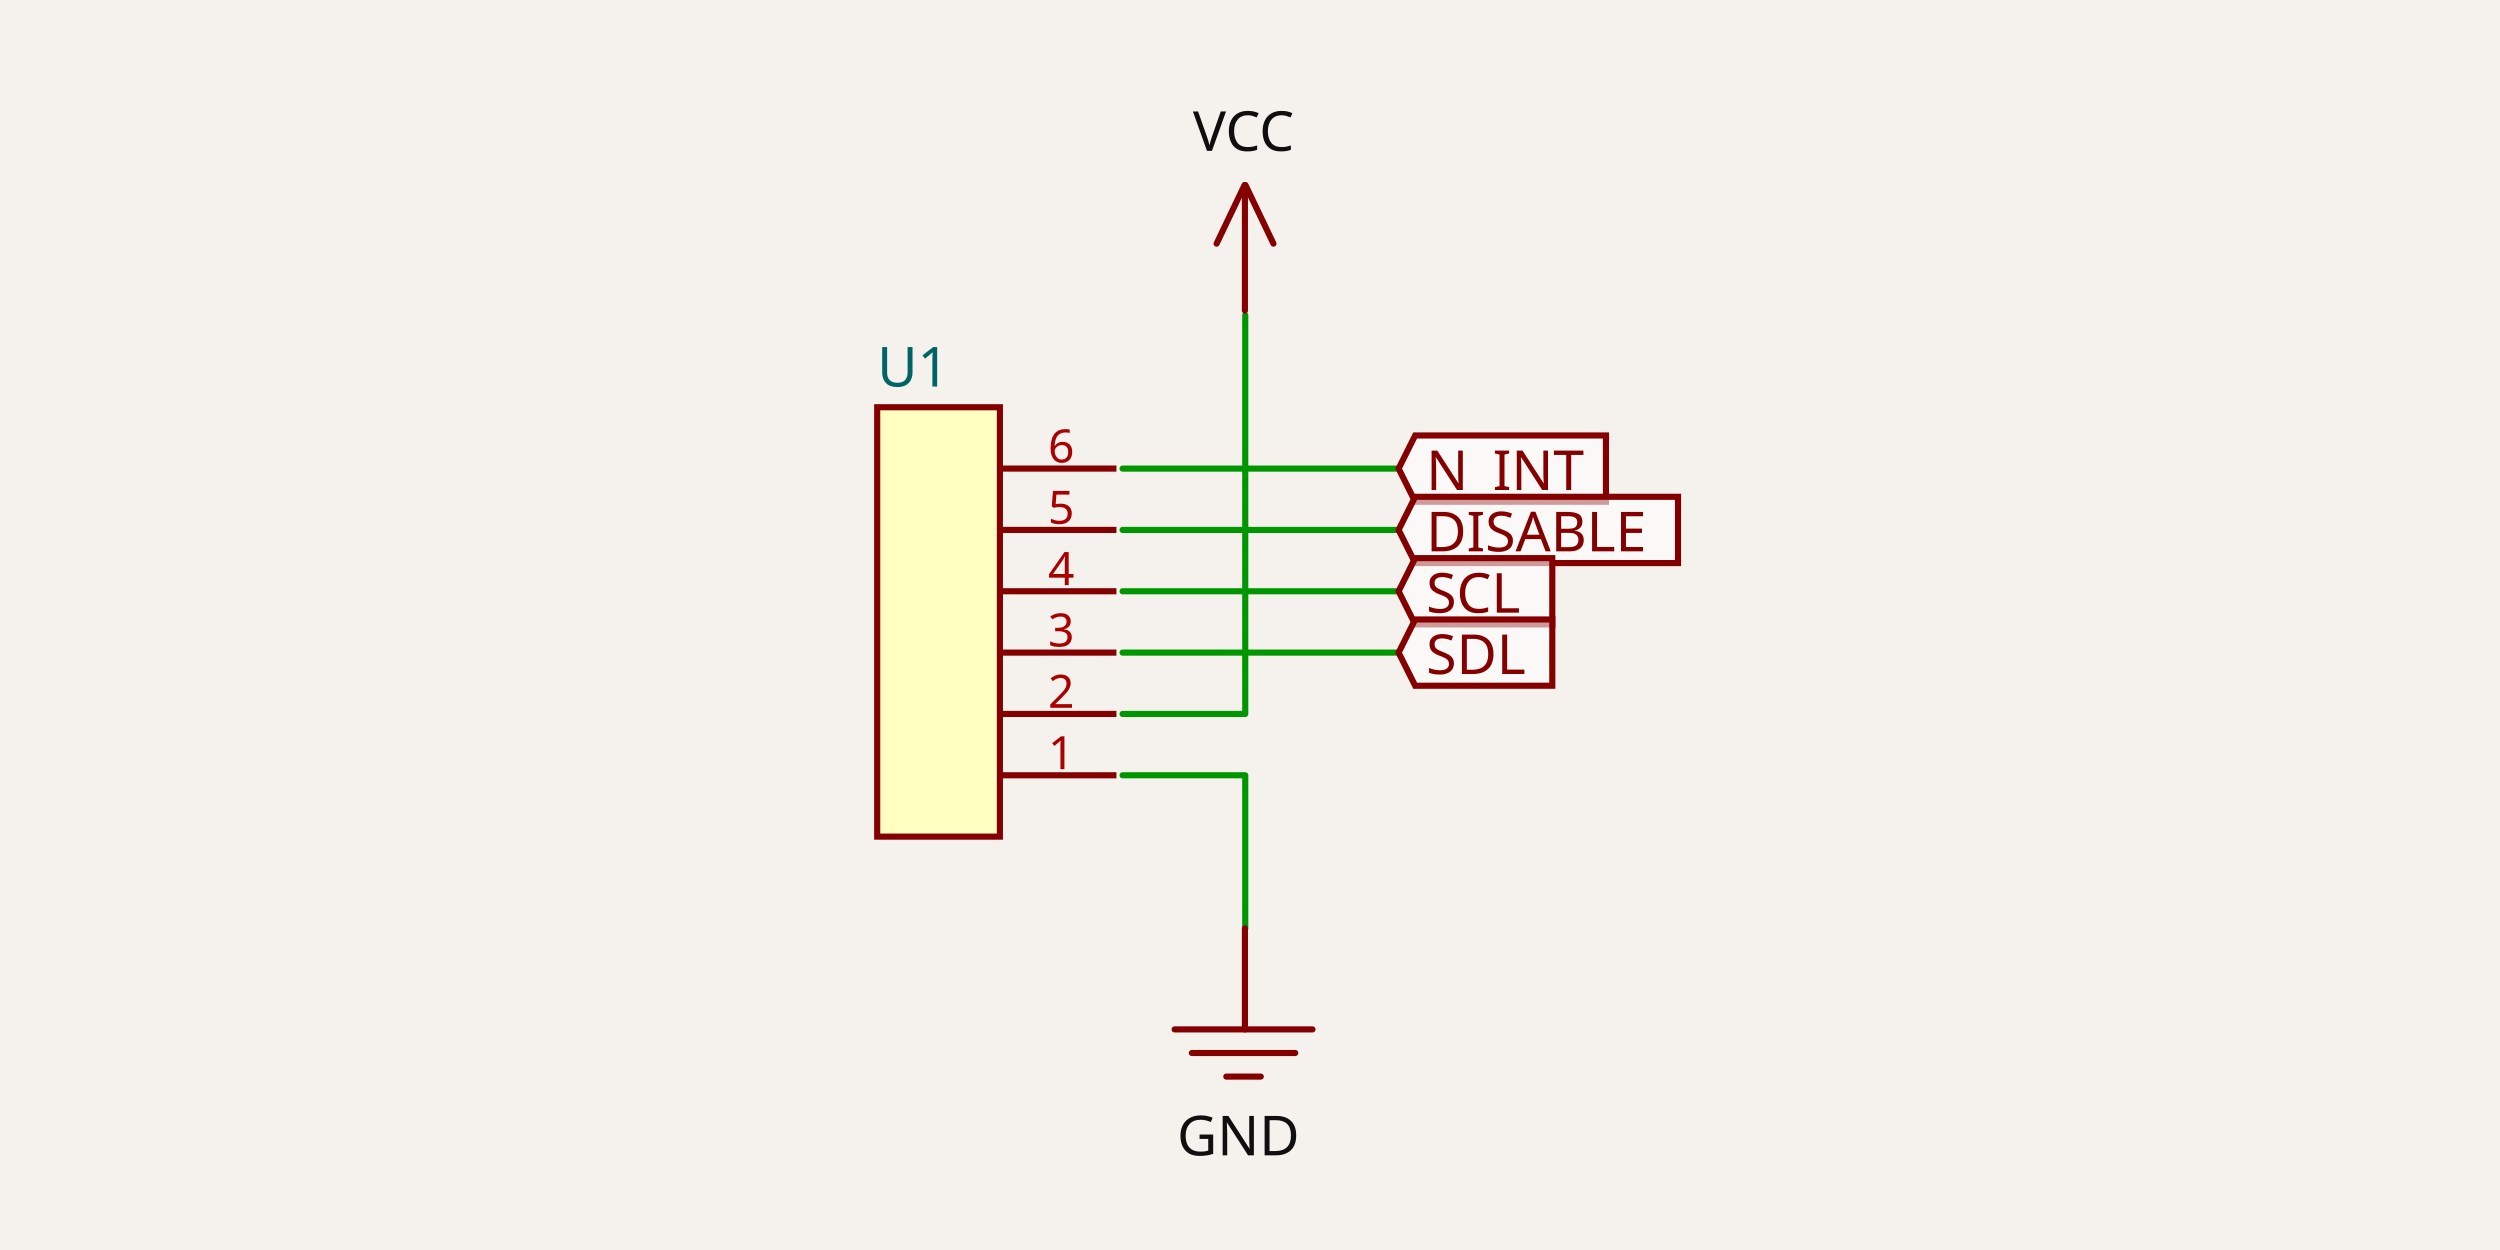
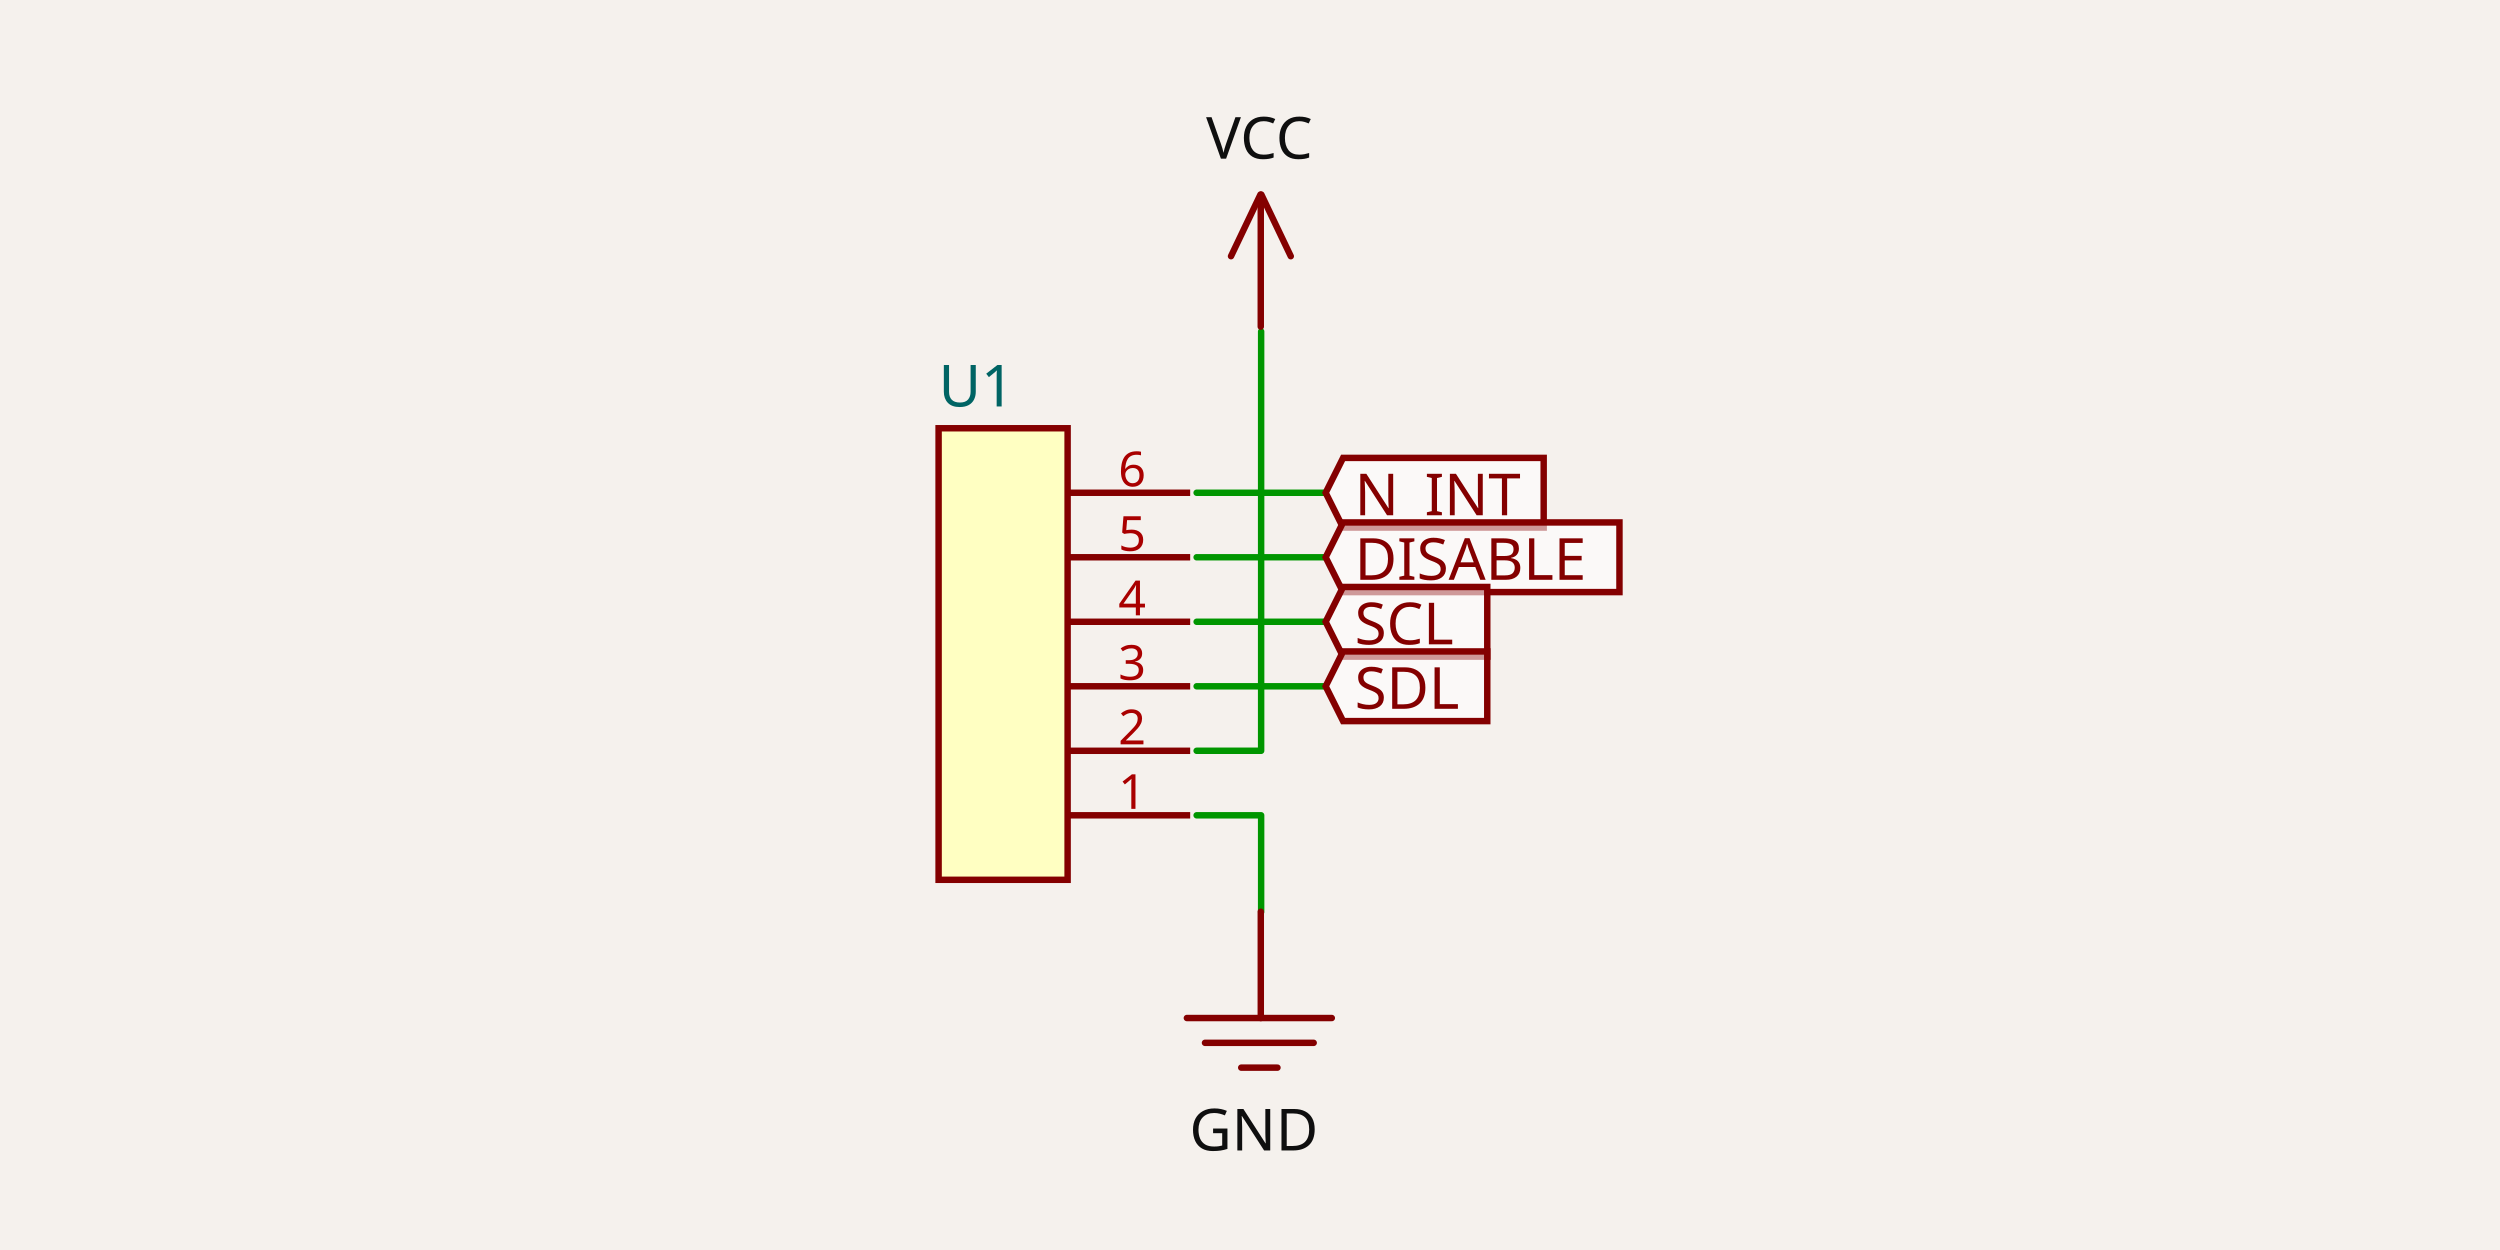
- <svg xmlns="http://www.w3.org/2000/svg" width="1200" height="600" style="background-color: rgb(245, 241, 237)" data-real-to-screen-transform="matrix(147.2224039783,0,0,-147.2224039783,450.5005561735,298.5277759602)" data-software-used-string="@tscircuit/core@0.0.555">
+ <svg xmlns="http://www.w3.org/2000/svg" width="1200" height="600" style="background-color: rgb(245, 241, 237)" data-real-to-screen-transform="matrix(154.8200646804,0,0,-154.8200646804,481.490401156,313.9338058212)" data-software-used-string="@tscircuit/core@0.0.555">
  <style>
              .boundary { fill: rgb(245, 241, 237); }
              .schematic-boundary { fill: none; stroke: #fff; }
              .component { fill: none; stroke: rgb(132, 0, 0); }
              .chip { fill: rgb(255, 255, 194); stroke: rgb(132, 0, 0); }
              .component-pin { fill: none; stroke: rgb(132, 0, 0); }
              .trace:hover {
                filter: invert(1);
              }
              .trace:hover .trace-crossing-outline {
                opacity: 0;
              }
              .trace:hover .trace-junction {
                filter: invert(1);
              }
              .text { font-family: sans-serif; fill: rgb(0, 150, 0); }
              .pin-number { fill: rgb(169, 0, 0); }
              .port-label { fill: rgb(0, 100, 100); }
              .component-name { fill: rgb(0, 100, 100); }
            </style>
  <rect class="boundary" x="0" y="0" width="1200" height="600" />
  <g data-circuit-json-type="schematic_component" data-schematic-component-id="schematic_component_0">
-     <rect class="component chip" x="421.056" y="195.472" width="58.889" height="206.111" stroke-width="2.944px" fill="rgb(255, 255, 194)" stroke="rgb(132, 0, 0)" />
-     <rect class="component-overlay" x="421.056" y="195.472" width="58.889" height="206.111" fill="transparent" />
-     <text x="421.056" y="420.722" fill="#006464" text-anchor="start" dominant-baseline="middle" font-family="sans-serif" font-size="26.5px" transform="rotate(0, 421.0561, 420.7224)" />
-     <text x="421.056" y="176.333" fill="#006464" text-anchor="start" dominant-baseline="middle" font-family="sans-serif" font-size="26.5px" transform="rotate(0, 421.0561, 176.3332)">U1</text>
-     <line class="component-pin" x1="535.89" y1="372.139" x2="479.945" y2="372.139" stroke-width="2.944px" />
-     <text class="pin-number" x="509.39" y="369.195" style="font-family: sans-serif;" fill="rgb(169, 0, 0)" text-anchor="middle" dominant-baseline="auto" font-size="22.083px" transform="">1</text>
-     <line class="component-pin" x1="535.89" y1="342.694" x2="479.945" y2="342.694" stroke-width="2.944px" />
-     <text class="pin-number" x="509.39" y="339.75" style="font-family: sans-serif;" fill="rgb(169, 0, 0)" text-anchor="middle" dominant-baseline="auto" font-size="22.083px" transform="">2</text>
-     <line class="component-pin" x1="535.89" y1="313.25" x2="479.945" y2="313.25" stroke-width="2.944px" />
-     <text class="pin-number" x="509.39" y="310.306" style="font-family: sans-serif;" fill="rgb(169, 0, 0)" text-anchor="middle" dominant-baseline="auto" font-size="22.083px" transform="">3</text>
-     <line class="component-pin" x1="535.89" y1="283.806" x2="479.945" y2="283.806" stroke-width="2.944px" />
-     <text class="pin-number" x="509.39" y="280.861" style="font-family: sans-serif;" fill="rgb(169, 0, 0)" text-anchor="middle" dominant-baseline="auto" font-size="22.083px" transform="">4</text>
-     <line class="component-pin" x1="535.89" y1="254.361" x2="479.945" y2="254.361" stroke-width="2.944px" />
-     <text class="pin-number" x="509.39" y="251.417" style="font-family: sans-serif;" fill="rgb(169, 0, 0)" text-anchor="middle" dominant-baseline="auto" font-size="22.083px" transform="">5</text>
-     <line class="component-pin" x1="535.89" y1="224.917" x2="479.945" y2="224.917" stroke-width="2.944px" />
-     <text class="pin-number" x="509.39" y="221.972" style="font-family: sans-serif;" fill="rgb(169, 0, 0)" text-anchor="middle" dominant-baseline="auto" font-size="22.083px" transform="">6</text>
+     <rect class="component chip" x="450.526" y="205.56" width="61.928" height="216.748" stroke-width="3.096px" fill="rgb(255, 255, 194)" stroke="rgb(132, 0, 0)" />
+     <rect class="component-overlay" x="450.526" y="205.56" width="61.928" height="216.748" fill="transparent" />
+     <text x="450.526" y="442.434" fill="#006464" text-anchor="start" dominant-baseline="middle" font-family="sans-serif" font-size="27.868px" transform="rotate(0, 450.5264, 442.4345)" />
+     <text x="450.526" y="185.433" fill="#006464" text-anchor="start" dominant-baseline="middle" font-family="sans-serif" font-size="27.868px" transform="rotate(0, 450.5264, 185.4332)">U1</text>
+     <line class="component-pin" x1="571.286" y1="391.344" x2="512.454" y2="391.344" stroke-width="3.096px" />
+     <text class="pin-number" x="543.418" y="388.247" style="font-family: sans-serif;" fill="rgb(169, 0, 0)" text-anchor="middle" dominant-baseline="auto" font-size="23.223px" transform="">1</text>
+     <line class="component-pin" x1="571.286" y1="360.38" x2="512.454" y2="360.38" stroke-width="3.096px" />
+     <text class="pin-number" x="543.418" y="357.283" style="font-family: sans-serif;" fill="rgb(169, 0, 0)" text-anchor="middle" dominant-baseline="auto" font-size="23.223px" transform="">2</text>
+     <line class="component-pin" x1="571.286" y1="329.416" x2="512.454" y2="329.416" stroke-width="3.096px" />
+     <text class="pin-number" x="543.418" y="326.319" style="font-family: sans-serif;" fill="rgb(169, 0, 0)" text-anchor="middle" dominant-baseline="auto" font-size="23.223px" transform="">3</text>
+     <line class="component-pin" x1="571.286" y1="298.452" x2="512.454" y2="298.452" stroke-width="3.096px" />
+     <text class="pin-number" x="543.418" y="295.355" style="font-family: sans-serif;" fill="rgb(169, 0, 0)" text-anchor="middle" dominant-baseline="auto" font-size="23.223px" transform="">4</text>
+     <line class="component-pin" x1="571.286" y1="267.488" x2="512.454" y2="267.488" stroke-width="3.096px" />
+     <text class="pin-number" x="543.418" y="264.391" style="font-family: sans-serif;" fill="rgb(169, 0, 0)" text-anchor="middle" dominant-baseline="auto" font-size="23.223px" transform="">5</text>
+     <line class="component-pin" x1="571.286" y1="236.524" x2="512.454" y2="236.524" stroke-width="3.096px" />
+     <text class="pin-number" x="543.418" y="233.427" style="font-family: sans-serif;" fill="rgb(169, 0, 0)" text-anchor="middle" dominant-baseline="auto" font-size="23.223px" transform="">6</text>
  </g>
  <g class="trace" data-circuit-json-type="schematic_trace" data-schematic-trace-id="schematic_trace_0">
-     <path d="M 538.834 372.139 L 597.723 372.139 L 597.723 445.75" class="trace-invisible-hover-outline" stroke="rgb(0, 150, 0)" fill="none" stroke-width="23.556px" stroke-linecap="round" opacity="0" stroke-linejoin="round" />
-     <path d="M 538.834 372.139 L 597.723 372.139 L 597.723 445.75" stroke="rgb(0, 150, 0)" fill="none" stroke-width="2.944px" stroke-linecap="round" stroke-linejoin="round" />
+     <path d="M 574.382 391.344 L 605.346 391.344 L 605.346 437.79" class="trace-invisible-hover-outline" stroke="rgb(0, 150, 0)" fill="none" stroke-width="24.771px" stroke-linecap="round" opacity="0" stroke-linejoin="round" />
+     <path d="M 574.382 391.344 L 605.346 391.344 L 605.346 437.79" stroke="rgb(0, 150, 0)" fill="none" stroke-width="3.096px" stroke-linecap="round" stroke-linejoin="round" />
  </g>
  <g class="trace" data-circuit-json-type="schematic_trace" data-schematic-trace-id="schematic_trace_1">
-     <path d="M 538.834 342.694 L 597.723 342.694 L 597.723 151.305" class="trace-invisible-hover-outline" stroke="rgb(0, 150, 0)" fill="none" stroke-width="23.556px" stroke-linecap="round" opacity="0" stroke-linejoin="round" />
-     <path d="M 538.834 342.694 L 597.723 342.694 L 597.723 151.305" stroke="rgb(0, 150, 0)" fill="none" stroke-width="2.944px" stroke-linecap="round" stroke-linejoin="round" />
+     <path d="M 574.382 360.38 L 605.346 360.38 L 605.346 159.114" class="trace-invisible-hover-outline" stroke="rgb(0, 150, 0)" fill="none" stroke-width="24.771px" stroke-linecap="round" opacity="0" stroke-linejoin="round" />
+     <path d="M 574.382 360.38 L 605.346 360.38 L 605.346 159.114" stroke="rgb(0, 150, 0)" fill="none" stroke-width="3.096px" stroke-linecap="round" stroke-linejoin="round" />
  </g>
  <g class="trace" data-circuit-json-type="schematic_trace" data-schematic-trace-id="schematic_trace_2">
-     <path d="M 538.834 224.917 L 671.334 224.917" class="trace-invisible-hover-outline" stroke="rgb(0, 150, 0)" fill="none" stroke-width="23.556px" stroke-linecap="round" opacity="0" stroke-linejoin="round" />
-     <path d="M 538.834 224.917 L 671.334 224.917" stroke="rgb(0, 150, 0)" fill="none" stroke-width="2.944px" stroke-linecap="round" stroke-linejoin="round" />
+     <path d="M 574.382 236.524 L 636.31 236.524" class="trace-invisible-hover-outline" stroke="rgb(0, 150, 0)" fill="none" stroke-width="24.771px" stroke-linecap="round" opacity="0" stroke-linejoin="round" />
+     <path d="M 574.382 236.524 L 636.31 236.524" stroke="rgb(0, 150, 0)" fill="none" stroke-width="3.096px" stroke-linecap="round" stroke-linejoin="round" />
  </g>
  <g class="trace" data-circuit-json-type="schematic_trace" data-schematic-trace-id="schematic_trace_3">
-     <path d="M 538.834 254.361 L 671.334 254.361 L 671.334 254.361" class="trace-invisible-hover-outline" stroke="rgb(0, 150, 0)" fill="none" stroke-width="23.556px" stroke-linecap="round" opacity="0" stroke-linejoin="round" />
-     <path d="M 538.834 254.361 L 671.334 254.361 L 671.334 254.361" stroke="rgb(0, 150, 0)" fill="none" stroke-width="2.944px" stroke-linecap="round" stroke-linejoin="round" />
+     <path d="M 574.382 267.488 L 636.31 267.488 L 636.31 267.488" class="trace-invisible-hover-outline" stroke="rgb(0, 150, 0)" fill="none" stroke-width="24.771px" stroke-linecap="round" opacity="0" stroke-linejoin="round" />
+     <path d="M 574.382 267.488 L 636.31 267.488 L 636.31 267.488" stroke="rgb(0, 150, 0)" fill="none" stroke-width="3.096px" stroke-linecap="round" stroke-linejoin="round" />
  </g>
  <g class="trace" data-circuit-json-type="schematic_trace" data-schematic-trace-id="schematic_trace_4">
-     <path d="M 538.834 283.806 L 671.334 283.806 L 671.334 283.806" class="trace-invisible-hover-outline" stroke="rgb(0, 150, 0)" fill="none" stroke-width="23.556px" stroke-linecap="round" opacity="0" stroke-linejoin="round" />
-     <path d="M 538.834 283.806 L 671.334 283.806 L 671.334 283.806" stroke="rgb(0, 150, 0)" fill="none" stroke-width="2.944px" stroke-linecap="round" stroke-linejoin="round" />
+     <path d="M 574.382 298.452 L 636.31 298.452 L 636.31 298.452" class="trace-invisible-hover-outline" stroke="rgb(0, 150, 0)" fill="none" stroke-width="24.771px" stroke-linecap="round" opacity="0" stroke-linejoin="round" />
+     <path d="M 574.382 298.452 L 636.31 298.452 L 636.31 298.452" stroke="rgb(0, 150, 0)" fill="none" stroke-width="3.096px" stroke-linecap="round" stroke-linejoin="round" />
  </g>
  <g class="trace" data-circuit-json-type="schematic_trace" data-schematic-trace-id="schematic_trace_5">
-     <path d="M 538.834 313.25 L 671.334 313.25 L 671.334 313.25" class="trace-invisible-hover-outline" stroke="rgb(0, 150, 0)" fill="none" stroke-width="23.556px" stroke-linecap="round" opacity="0" stroke-linejoin="round" />
-     <path d="M 538.834 313.25 L 671.334 313.25 L 671.334 313.25" stroke="rgb(0, 150, 0)" fill="none" stroke-width="2.944px" stroke-linecap="round" stroke-linejoin="round" />
+     <path d="M 574.382 329.416 L 636.31 329.416 L 636.31 329.416" class="trace-invisible-hover-outline" stroke="rgb(0, 150, 0)" fill="none" stroke-width="24.771px" stroke-linecap="round" opacity="0" stroke-linejoin="round" />
+     <path d="M 574.382 329.416 L 636.31 329.416 L 636.31 329.416" stroke="rgb(0, 150, 0)" fill="none" stroke-width="3.096px" stroke-linecap="round" stroke-linejoin="round" />
  </g>
-   <rect class="component-overlay" x="563.826" y="445.591" width="66.15" height="71.172" fill="transparent" />
-   <path d="M 597.563 445.591 L 597.563 494.12" stroke="rgb(132, 0, 0)" fill="none" stroke-width="2.944px" stroke-linecap="round" />
-   <path d="M 563.826 494.115 L 629.977 494.115" stroke="rgb(132, 0, 0)" fill="none" stroke-width="2.944px" stroke-linecap="round" />
-   <path d="M 572.095 505.439 L 621.708 505.439" stroke="rgb(132, 0, 0)" fill="none" stroke-width="2.944px" stroke-linecap="round" />
-   <path d="M 588.633 516.762 L 605.17 516.762" stroke="rgb(132, 0, 0)" fill="none" stroke-width="2.944px" stroke-linecap="round" />
-   <text x="594.393" y="534.007" fill="rgb(15, 15, 15)" font-family="sans-serif" text-anchor="middle" dominant-baseline="hanging" font-size="26.5px">GND</text>
-   <rect class="component-overlay" x="583.975" y="88.808" width="27.277" height="60.297" fill="transparent" />
-   <path d="M 597.398 88.808 L 583.975 116.938" stroke="rgb(132, 0, 0)" fill="none" stroke-width="2.944px" stroke-linecap="round" />
-   <path d="M 597.829 88.823 L 611.252 116.953" stroke="rgb(132, 0, 0)" fill="none" stroke-width="2.944px" stroke-linecap="round" />
-   <path d="M 597.553 89.55 L 597.553 149.105" stroke="rgb(132, 0, 0)" fill="none" stroke-width="2.944px" stroke-linecap="round" />
-   <text x="596.895" y="80.181" fill="rgb(15, 15, 15)" font-family="sans-serif" text-anchor="middle" dominant-baseline="ideographic" font-size="26.5px">VCC</text>
-   <path class="net-label" d="     M 671.334,224.917     L 679.284,209.017     L 770.857,209.017     L 770.857,240.817     L 679.284,240.817     Z   " fill="rgba(255, 255, 255, 0.6)" stroke="rgb(132, 0, 0)" stroke-width="2.944px" />
-   <text class="net-label-text" x="684.584" y="224.917" fill="rgb(132, 0, 0)" text-anchor="start" dominant-baseline="central" font-family="sans-serif" font-variant-numeric="tabular-nums" font-size="26.5px" transform="">N_INT</text>
-   <path class="net-label" d="     M 671.334,254.361     L 679.284,238.461     L 805.444,238.461     L 805.444,270.261     L 679.284,270.261     Z   " fill="rgba(255, 255, 255, 0.6)" stroke="rgb(132, 0, 0)" stroke-width="2.944px" />
-   <text class="net-label-text" x="684.584" y="254.361" fill="rgb(132, 0, 0)" text-anchor="start" dominant-baseline="central" font-family="sans-serif" font-variant-numeric="tabular-nums" font-size="26.5px" transform="">DISABLE</text>
-   <path class="net-label" d="     M 671.334,283.806     L 679.284,267.906     L 745.102,267.906     L 745.102,299.706     L 679.284,299.706     Z   " fill="rgba(255, 255, 255, 0.6)" stroke="rgb(132, 0, 0)" stroke-width="2.944px" />
-   <text class="net-label-text" x="684.584" y="283.806" fill="rgb(132, 0, 0)" text-anchor="start" dominant-baseline="central" font-family="sans-serif" font-variant-numeric="tabular-nums" font-size="26.5px" transform="">SCL</text>
-   <path class="net-label" d="     M 671.334,313.25     L 679.284,297.35     L 745.102,297.35     L 745.102,329.15     L 679.284,329.15     Z   " fill="rgba(255, 255, 255, 0.6)" stroke="rgb(132, 0, 0)" stroke-width="2.944px" />
-   <text class="net-label-text" x="684.584" y="313.25" fill="rgb(132, 0, 0)" text-anchor="start" dominant-baseline="central" font-family="sans-serif" font-variant-numeric="tabular-nums" font-size="26.5px" transform="">SDL</text>
+   <rect class="component-overlay" x="569.701" y="437.622" width="69.564" height="74.845" fill="transparent" />
+   <path d="M 605.178 437.622 L 605.178 488.656" stroke="rgb(132, 0, 0)" fill="none" stroke-width="3.096px" stroke-linecap="round" />
+   <path d="M 569.701 488.651 L 639.265 488.651" stroke="rgb(132, 0, 0)" fill="none" stroke-width="3.096px" stroke-linecap="round" />
+   <path d="M 578.396 500.559 L 630.569 500.559" stroke="rgb(132, 0, 0)" fill="none" stroke-width="3.096px" stroke-linecap="round" />
+   <path d="M 595.787 512.467 L 613.178 512.467" stroke="rgb(132, 0, 0)" fill="none" stroke-width="3.096px" stroke-linecap="round" />
+   <text x="601.844" y="530.601" fill="rgb(15, 15, 15)" font-family="sans-serif" text-anchor="middle" dominant-baseline="hanging" font-size="27.868px">GND</text>
+   <rect class="component-overlay" x="590.889" y="93.391" width="28.685" height="63.408" fill="transparent" />
+   <path d="M 605.004 93.391 L 590.889 122.973" stroke="rgb(132, 0, 0)" fill="none" stroke-width="3.096px" stroke-linecap="round" />
+   <path d="M 605.458 93.407 L 619.573 122.988" stroke="rgb(132, 0, 0)" fill="none" stroke-width="3.096px" stroke-linecap="round" />
+   <path d="M 605.168 94.172 L 605.168 156.8" stroke="rgb(132, 0, 0)" fill="none" stroke-width="3.096px" stroke-linecap="round" />
+   <text x="604.475" y="84.319" fill="rgb(15, 15, 15)" font-family="sans-serif" text-anchor="middle" dominant-baseline="ideographic" font-size="27.868px">VCC</text>
+   <path class="net-label" d="     M 636.31,236.524     L 644.671,219.803     L 740.969,219.803     L 740.969,253.244     L 644.671,253.244     Z   " fill="rgba(255, 255, 255, 0.6)" stroke="rgb(132, 0, 0)" stroke-width="3.096px" />
+   <text class="net-label-text" x="650.244" y="236.524" fill="rgb(132, 0, 0)" text-anchor="start" dominant-baseline="central" font-family="sans-serif" font-variant-numeric="tabular-nums" font-size="27.868px" transform="">N_INT</text>
+   <path class="net-label" d="     M 636.31,267.488     L 644.671,250.767     L 777.341,250.767     L 777.341,284.208     L 644.671,284.208     Z   " fill="rgba(255, 255, 255, 0.6)" stroke="rgb(132, 0, 0)" stroke-width="3.096px" />
+   <text class="net-label-text" x="650.244" y="267.488" fill="rgb(132, 0, 0)" text-anchor="start" dominant-baseline="central" font-family="sans-serif" font-variant-numeric="tabular-nums" font-size="27.868px" transform="">DISABLE</text>
+   <path class="net-label" d="     M 636.31,298.452     L 644.671,281.731     L 713.886,281.731     L 713.886,315.172     L 644.671,315.172     Z   " fill="rgba(255, 255, 255, 0.6)" stroke="rgb(132, 0, 0)" stroke-width="3.096px" />
+   <text class="net-label-text" x="650.244" y="298.452" fill="rgb(132, 0, 0)" text-anchor="start" dominant-baseline="central" font-family="sans-serif" font-variant-numeric="tabular-nums" font-size="27.868px" transform="">SCL</text>
+   <path class="net-label" d="     M 636.31,329.416     L 644.671,312.695     L 713.886,312.695     L 713.886,346.136     L 644.671,346.136     Z   " fill="rgba(255, 255, 255, 0.6)" stroke="rgb(132, 0, 0)" stroke-width="3.096px" />
+   <text class="net-label-text" x="650.244" y="329.416" fill="rgb(132, 0, 0)" text-anchor="start" dominant-baseline="central" font-family="sans-serif" font-variant-numeric="tabular-nums" font-size="27.868px" transform="">SDL</text>
</svg>
